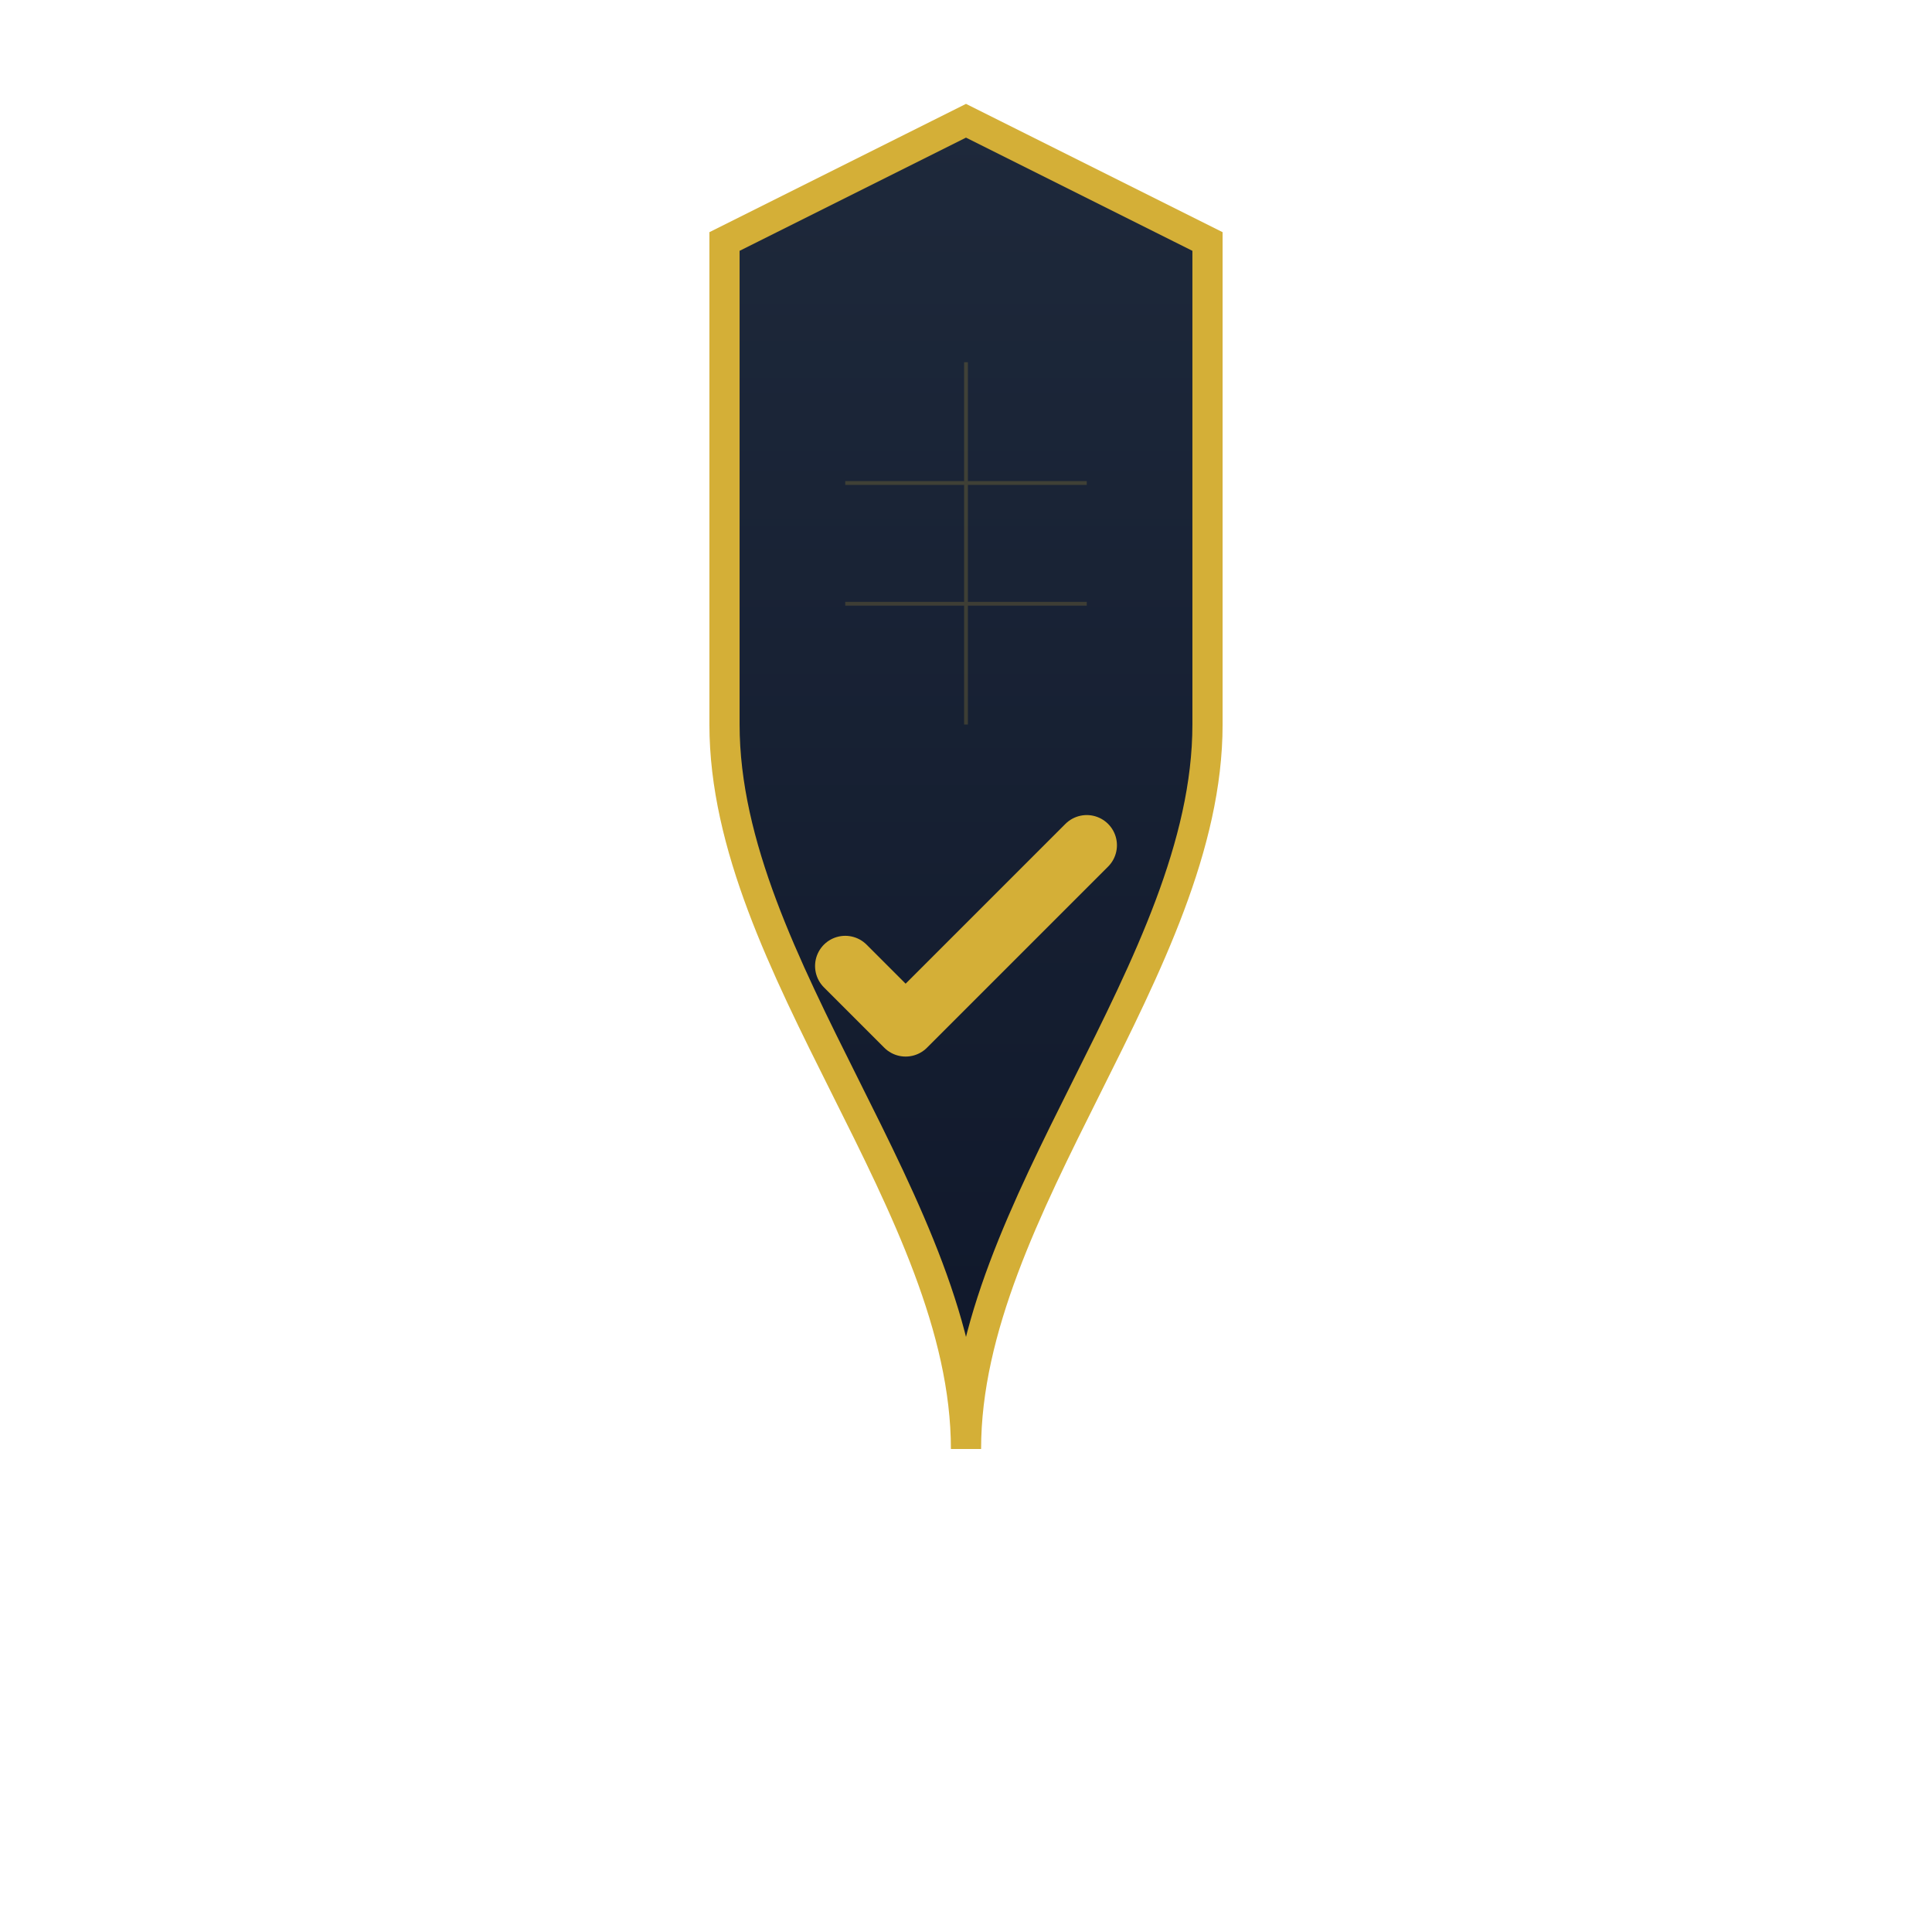
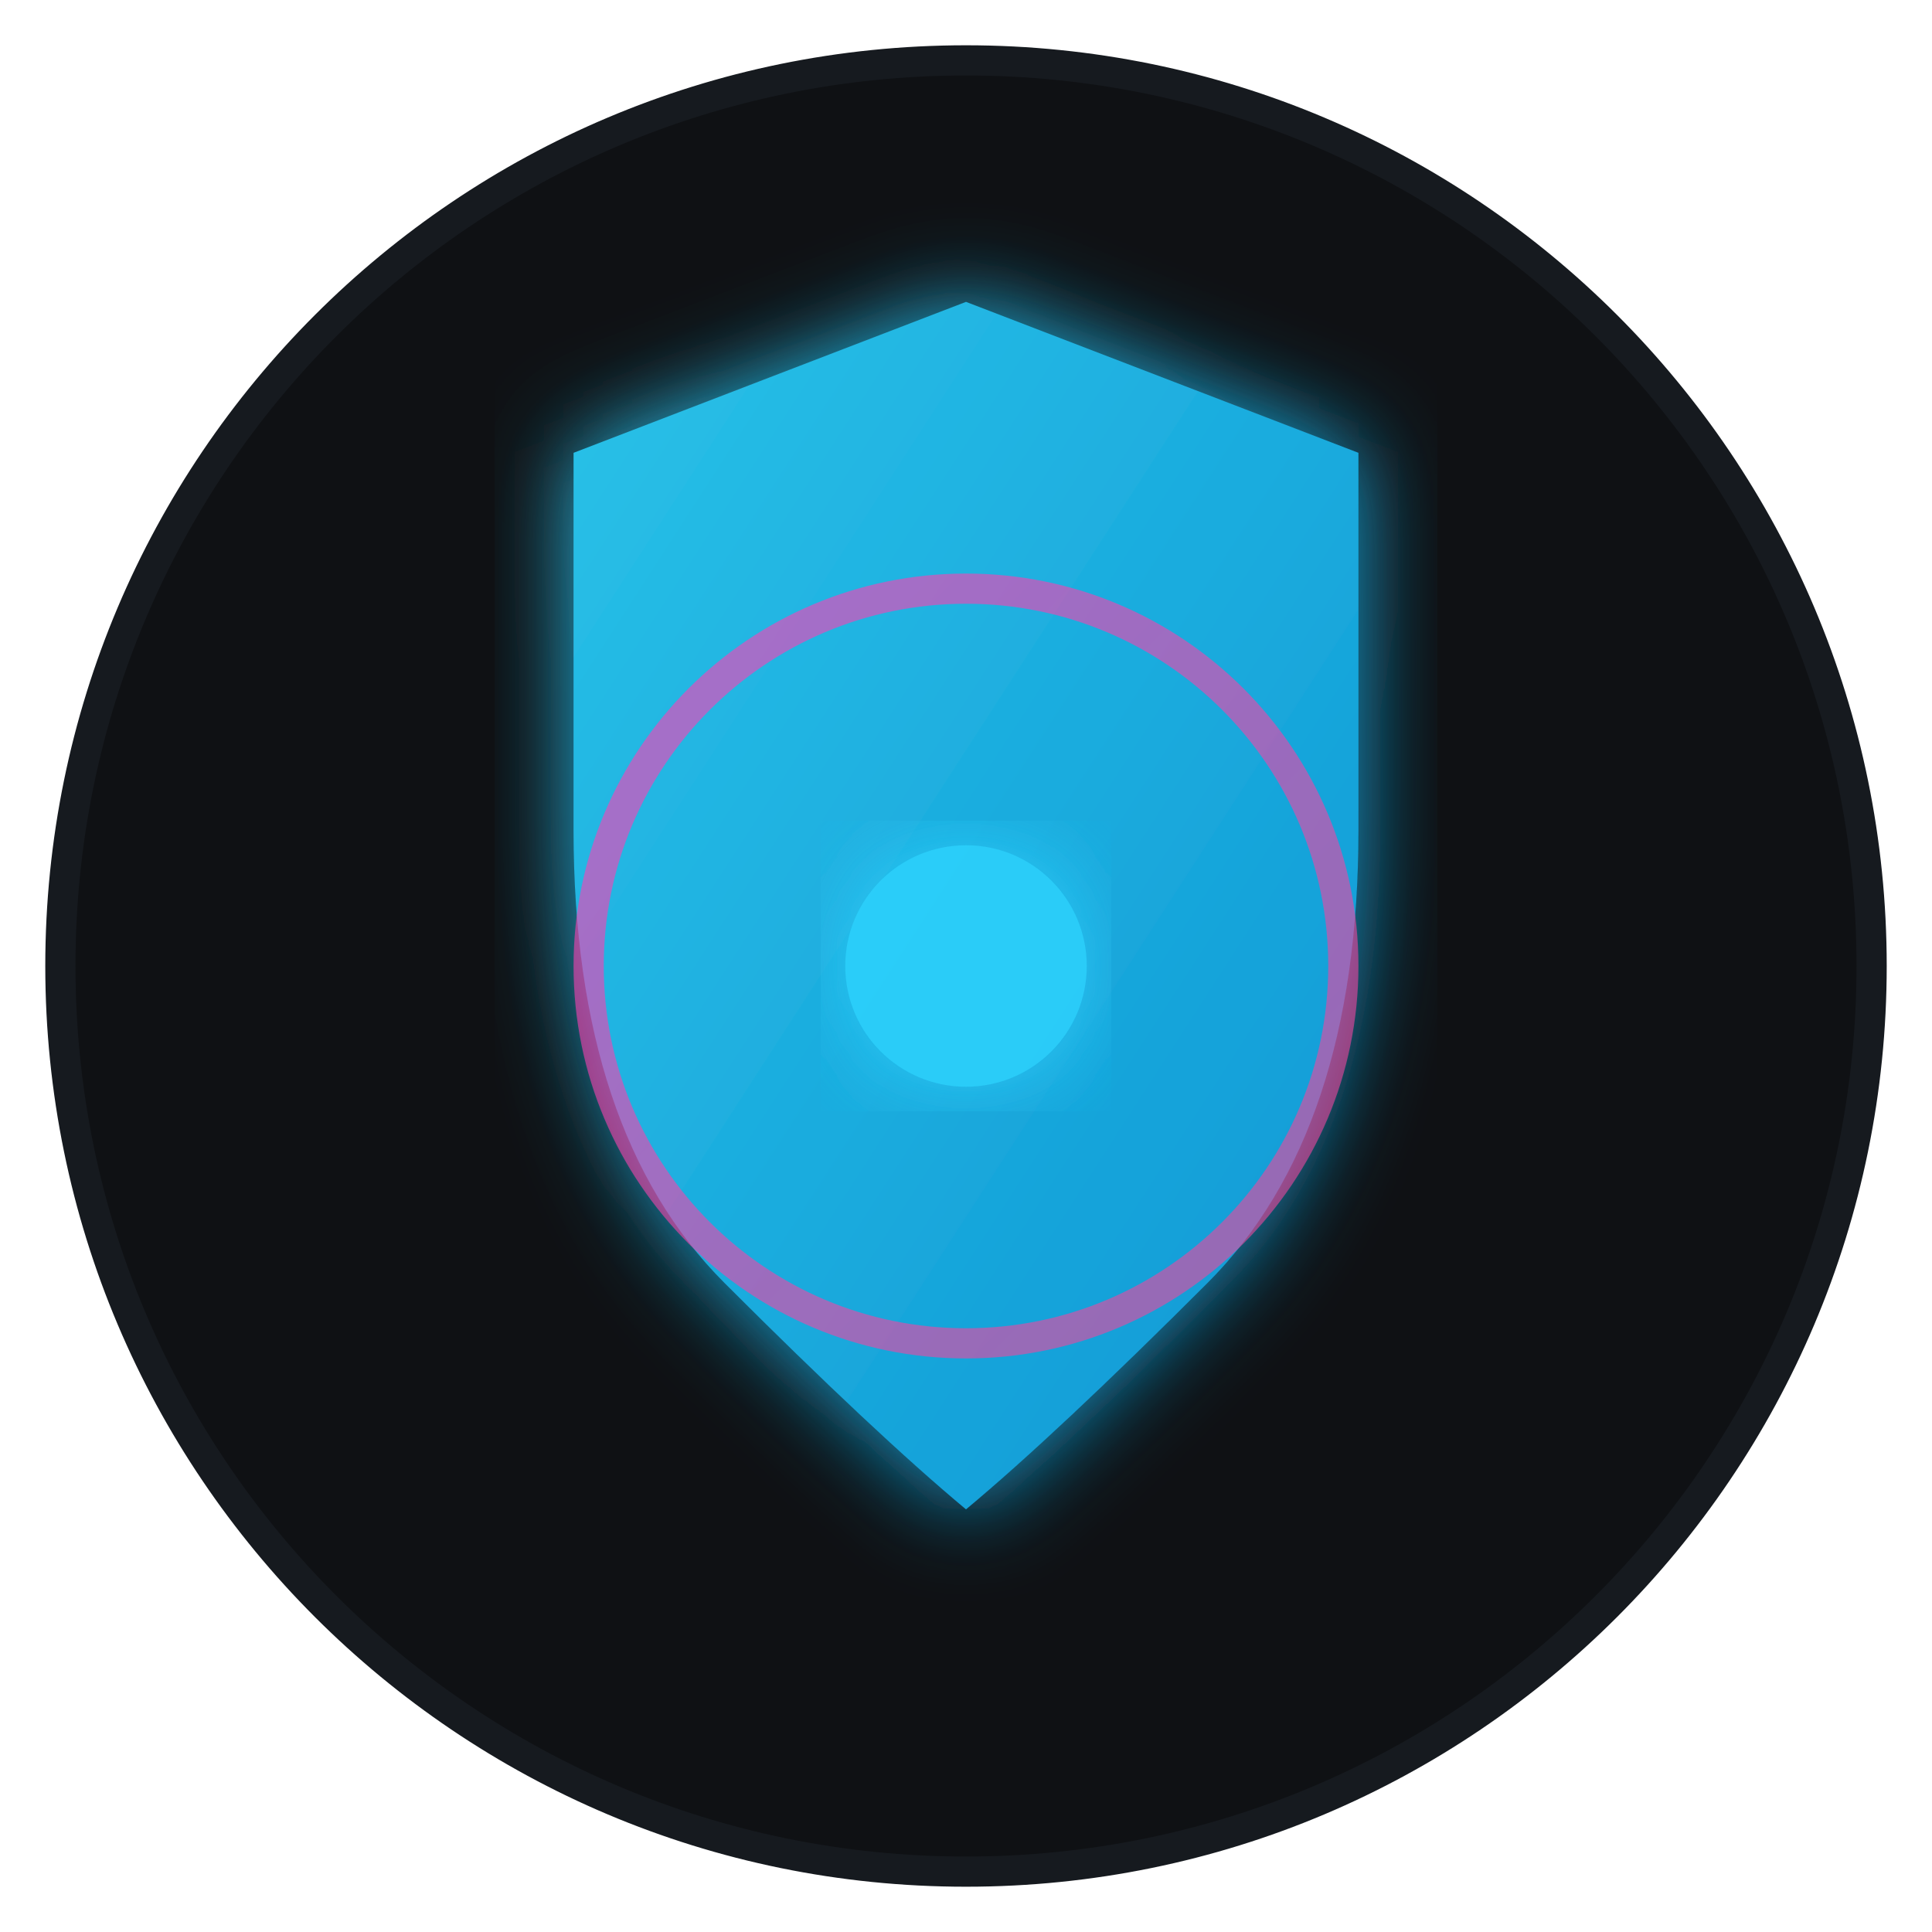
- <svg xmlns="http://www.w3.org/2000/svg" width="512" height="512" viewBox="0 0 512 512">
+ <svg xmlns="http://www.w3.org/2000/svg" width="128" height="128" viewBox="0 0 128 128">
  <defs>
-     <linearGradient id="shieldGradient" x1="0%" y1="0%" x2="0%" y2="100%">
-       <stop offset="0%" style="stop-color:#1e293b;stop-opacity:1" />
-       <stop offset="100%" style="stop-color:#0f172a;stop-opacity:1" />
+     <linearGradient id="cyanGradient" x1="0%" y1="0%" x2="100%" y2="100%">
+       <stop offset="0%" style="stop-color:#2DD4FF;stop-opacity:1" />
+       <stop offset="100%" style="stop-color:#0EA5E9;stop-opacity:1" />
    </linearGradient>
+     <linearGradient id="magentaGradient" x1="0%" y1="0%" x2="100%" y2="100%">
+       <stop offset="0%" style="stop-color:#FF3DBB;stop-opacity:1" />
+       <stop offset="100%" style="stop-color:#EC4899;stop-opacity:1" />
+     </linearGradient>
+     <filter id="glow">
+       <feGaussianBlur stdDeviation="3" result="coloredBlur" />
+       <feMerge>
+         <feMergeNode in="coloredBlur" />
+         <feMergeNode in="SourceGraphic" />
+       </feMerge>
+     </filter>
  </defs>
-   <path d="M256 32 L192 64 L192 192 C192 256 256 320 256 384 C256 320 320 256 320 192 L320 64 Z" fill="url(#shieldGradient)" stroke="#D4AF37" stroke-width="8" />
-   <g opacity="0.2" stroke="#D4AF37" stroke-width="1">
-     <line x1="224" y1="128" x2="288" y2="128" />
-     <line x1="224" y1="160" x2="288" y2="160" />
-     <line x1="256" y1="96" x2="256" y2="192" />
-   </g>
-   <path d="M224 256 L240 272 L288 224" stroke="#D4AF37" stroke-width="16" stroke-linecap="round" stroke-linejoin="round" fill="none" />
+   <circle cx="64" cy="64" r="60" fill="#0F1114" stroke="#161A1F" stroke-width="2" />
+   <path d="M 64 20 L 90 30 L 90 55 Q 90 75 80 85 Q 70 95 64 100 Q 58 95 48 85 Q 38 75 38 55 L 38 30 Z" fill="url(#cyanGradient)" opacity="0.9" filter="url(#glow)" />
+   <circle cx="64" cy="64" r="25" fill="none" stroke="url(#magentaGradient)" stroke-width="2" opacity="0.6" />
+   <line x1="64" y1="39" x2="64" y2="89" stroke="url(#magentaGradient)" stroke-width="1.5" opacity="0.5" />
+   <line x1="39" y1="64" x2="89" y2="64" stroke="url(#magentaGradient)" stroke-width="1.5" opacity="0.5" />
+   <circle cx="64" cy="64" r="8" fill="#2DD4FF" opacity="0.8" filter="url(#glow)" />
</svg>
